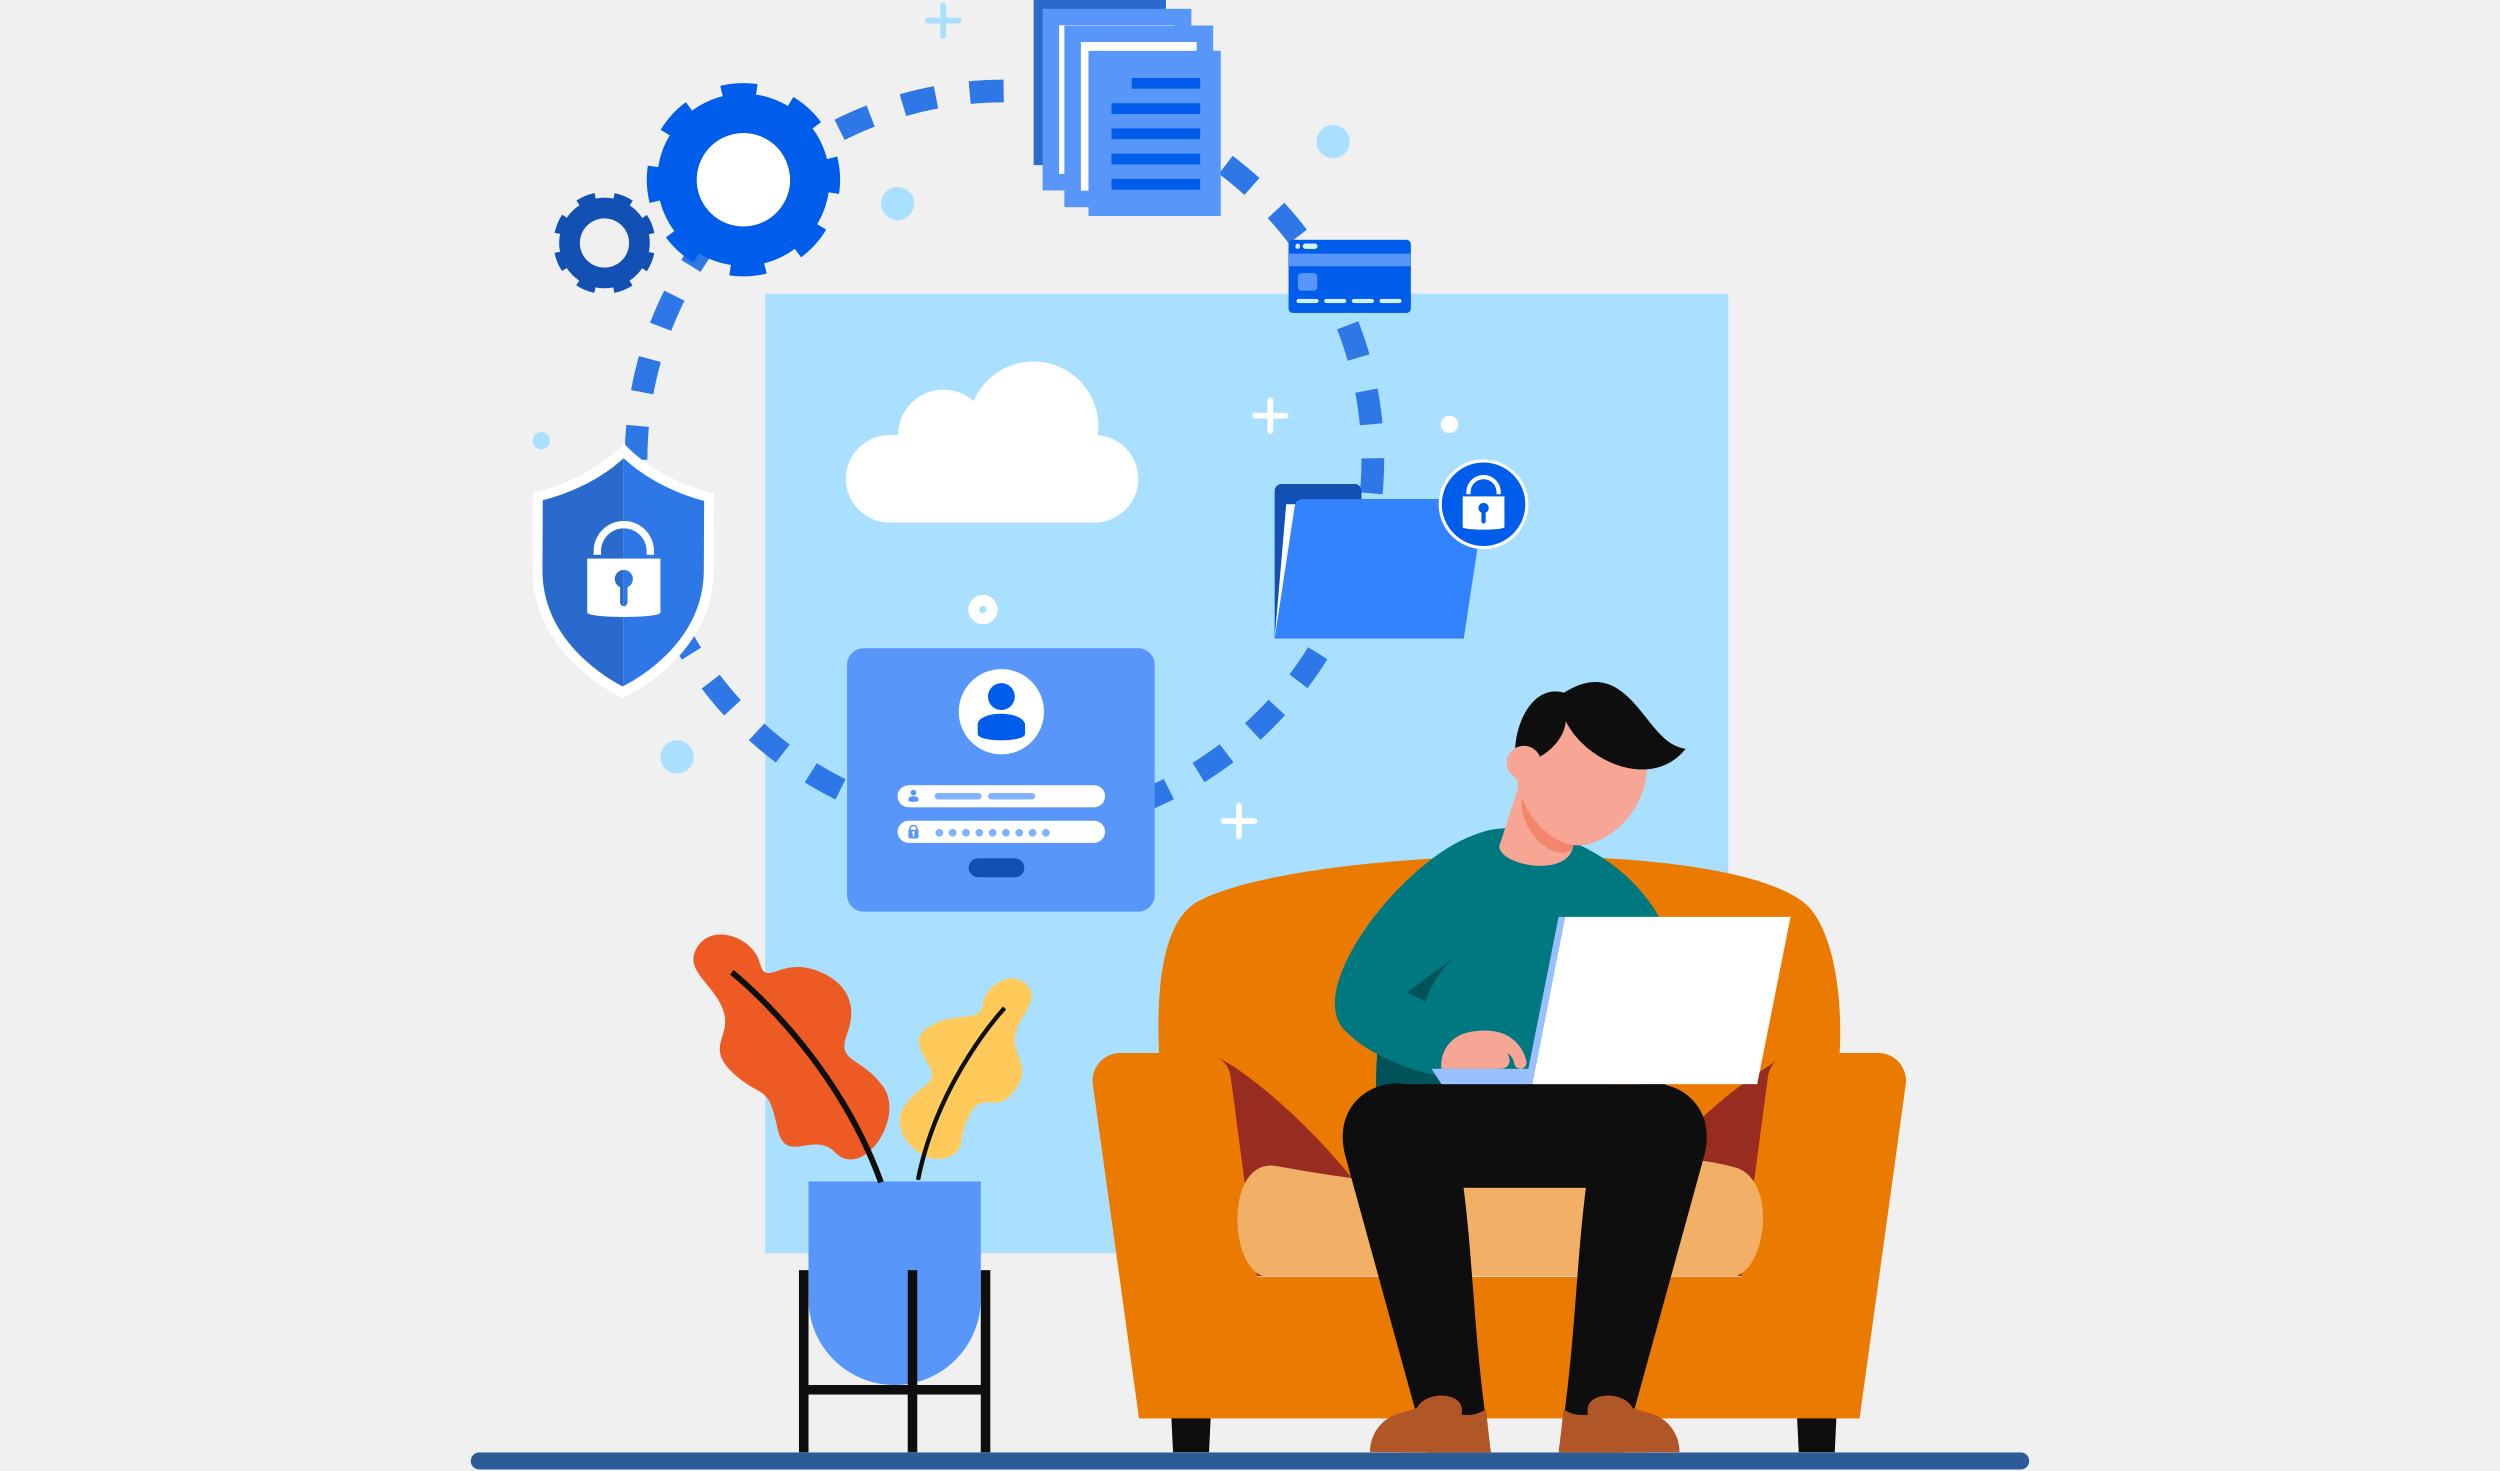
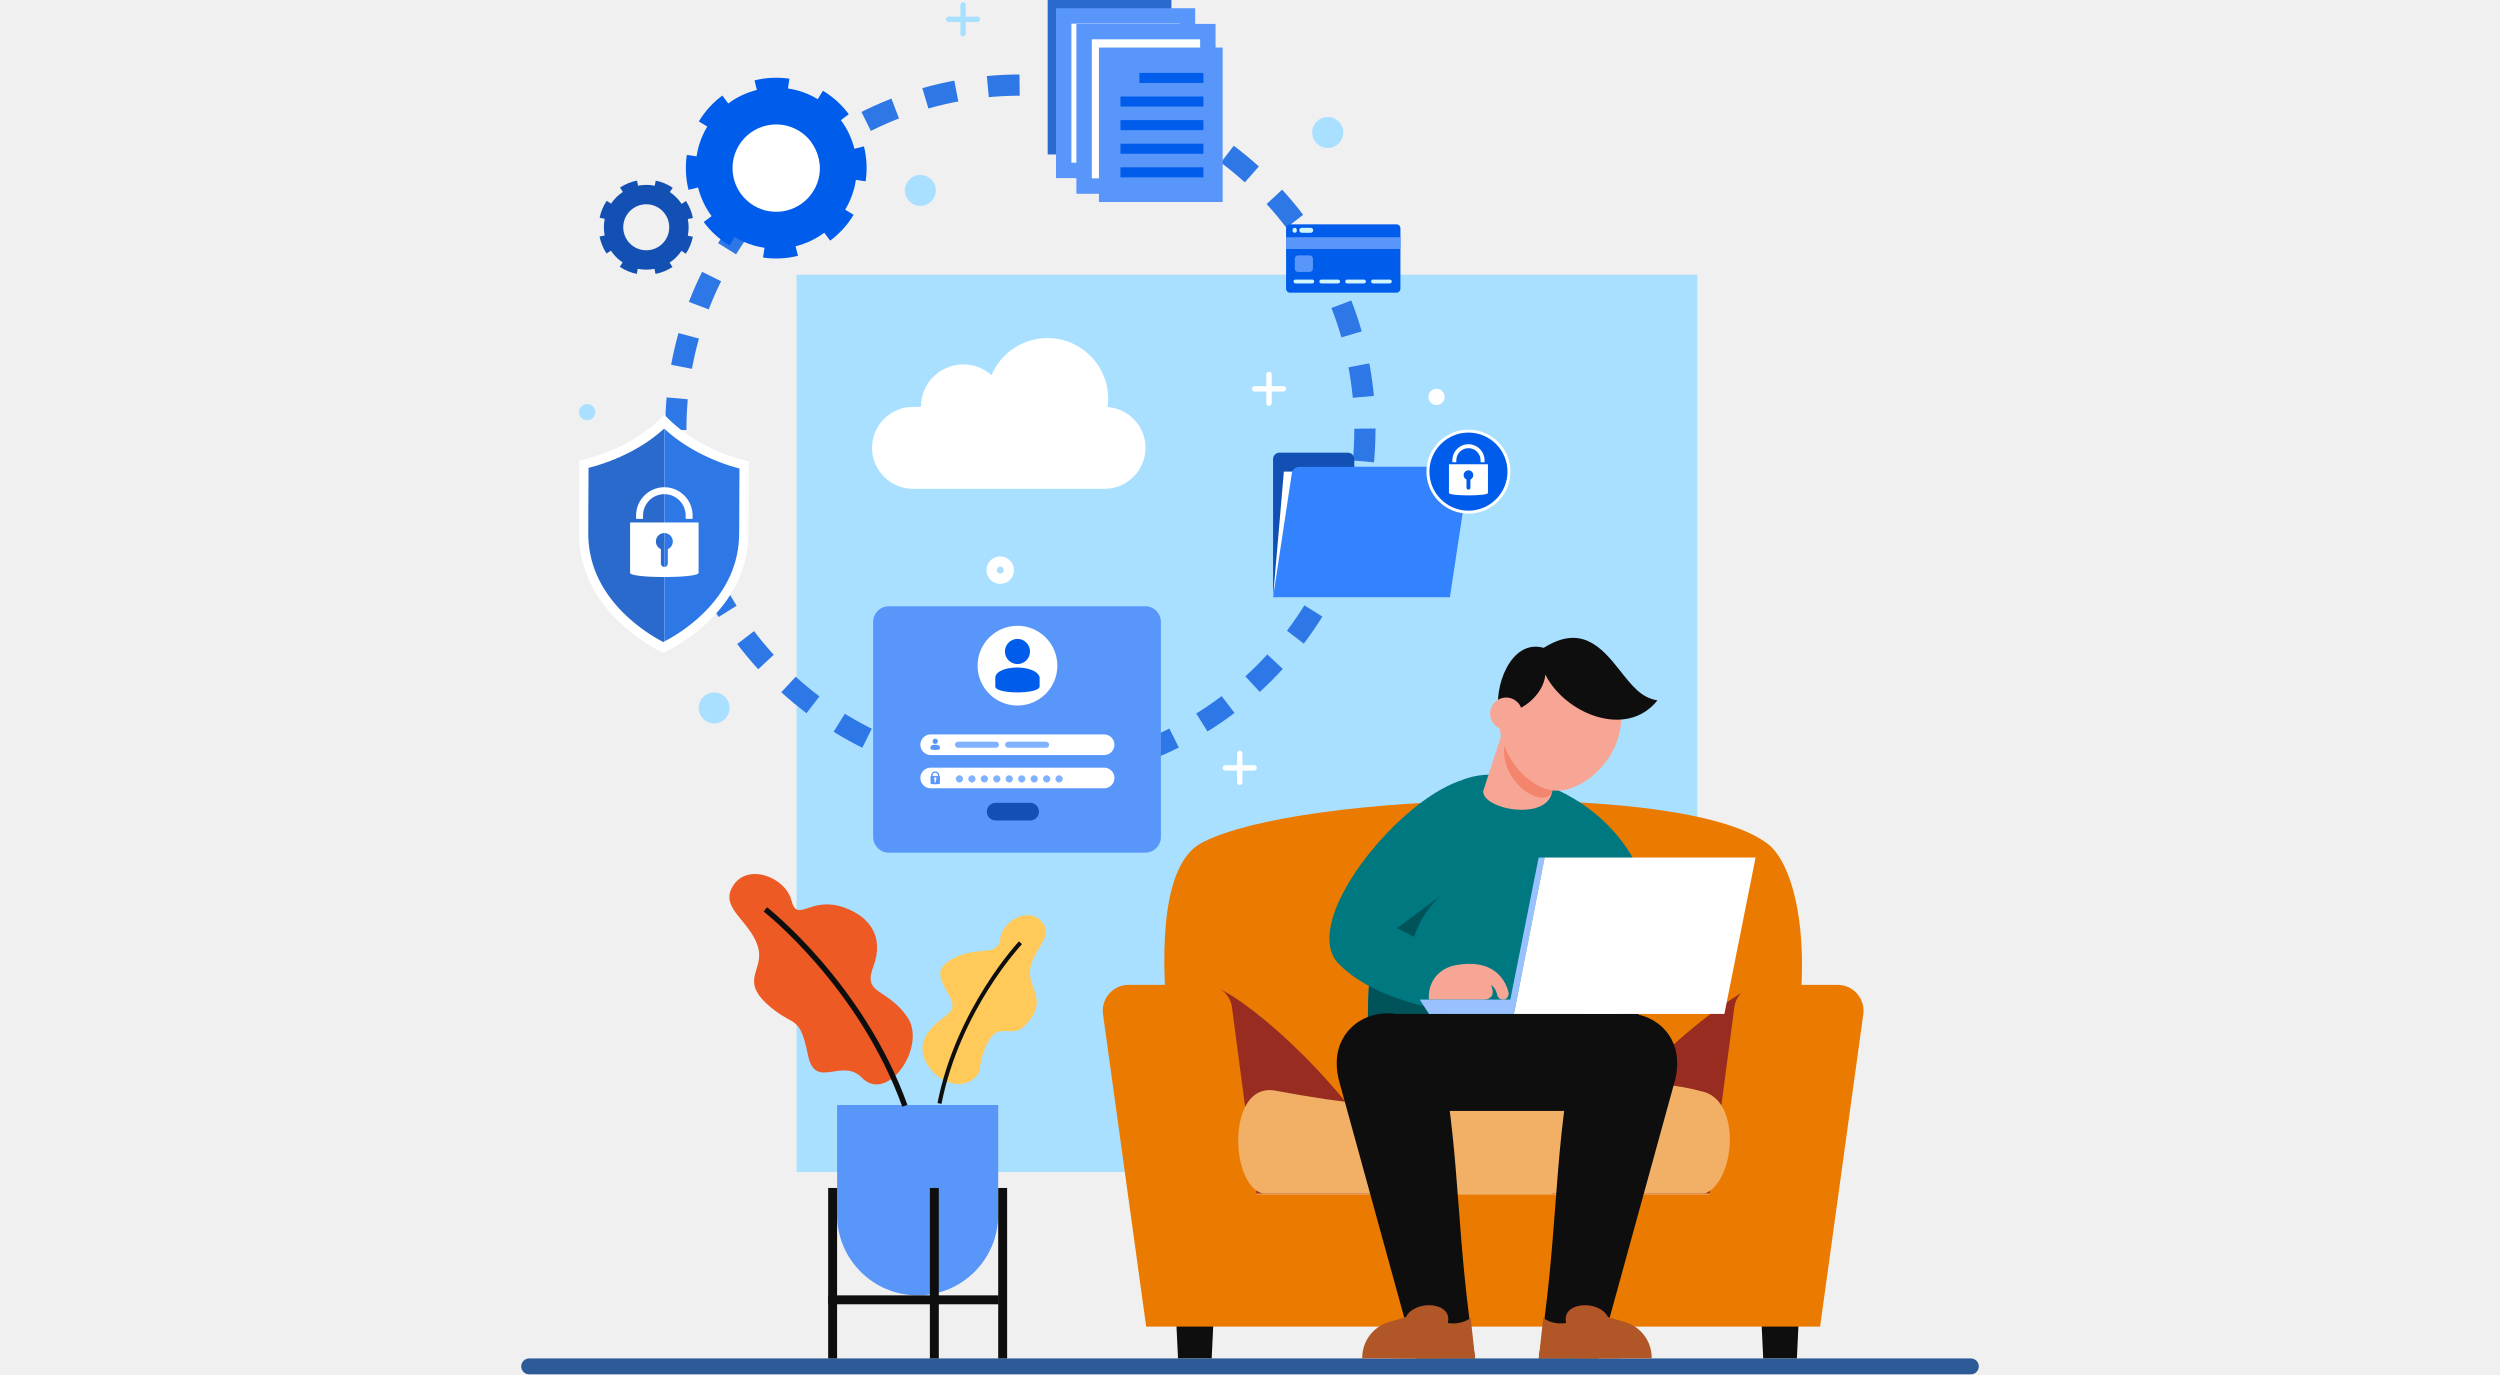
- <svg xmlns="http://www.w3.org/2000/svg" width="335" height="197" viewBox="0 0 600 566" fill="none">
+ <svg xmlns="http://www.w3.org/2000/svg" width="600" height="330" viewBox="0 0 600 566" fill="none">
  <path d="M484.148 482.457H113.349V113.086H484.148V482.457Z" fill="#AAE0FF" />
  <path d="M3.277 565.732H596.726C598.533 565.732 600 564.265 600 562.455C600 560.646 598.533 559.179 596.726 559.179H3.277C1.467 559.179 0 560.646 0 562.455C0 564.265 1.467 565.732 3.277 565.732Z" fill="#2D5B98" />
  <path d="M163.191 533.215C144.877 533.215 130.031 518.369 130.031 500.054V454.848H196.352V500.054C196.352 518.369 181.505 533.215 163.191 533.215Z" fill="#5896FA" />
  <path d="M130.03 559.179H126.355V489.011H130.03V559.179Z" fill="#0E0E0E" />
  <path d="M200.027 559.179H196.351V489.011H200.027V559.179Z" fill="#0E0E0E" />
  <path d="M171.901 559.179H168.226V489.011H171.901V559.179Z" fill="#0E0E0E" />
  <path d="M126.355 536.892V533.217H196.522V536.892H126.355Z" fill="#0E0E0E" />
  <path d="M214.836 380.163C218.838 385.929 210.782 390.898 209.528 398.888C208.273 406.876 217.426 411.374 207.719 421.835C201.74 428.278 196.694 419.72 191.834 429.595C186.975 439.471 190.804 441.136 185.342 444.688C175.819 450.882 161.251 437.192 166.151 427.328C171.05 417.464 180.961 418.347 176.376 410.23C171.791 402.114 170.085 398.618 177.992 394.447C187.779 389.286 196.403 394.027 197.19 386.475C197.977 378.924 209.541 372.539 214.836 380.163Z" fill="#FFCA59" />
  <path d="M173.002 454.396L171.355 454.069C179.071 415.069 204.651 387.759 204.909 387.489L206.127 388.645C205.872 388.913 180.621 415.888 173.002 454.396Z" fill="#0E0E0E" />
  <path d="M86.581 365.755C82.444 374.188 94.103 379.143 97.37 389.465C100.637 399.784 88.608 403.43 103.557 415.324C112.764 422.651 114.691 418.071 118.076 434.456C121.057 448.882 132.018 435.155 140.215 443.622C150.791 454.546 167.318 430.569 158.851 418.501C150.384 406.434 140.503 409.552 144.938 397.892C149.374 386.228 144.084 377.443 132.781 373.513C118.793 368.652 113.761 380.393 111.201 370.558C108.64 360.723 92.053 354.601 86.581 365.755Z" fill="#ED5A24" />
  <path d="M156.869 455.574C139.034 406.124 100.202 375.532 99.812 375.229L101.192 373.452C101.587 373.76 140.929 404.753 158.983 454.811L156.869 455.574Z" fill="#0E0E0E" />
  <path d="M347.294 176.85C347.294 255.177 283.797 318.674 205.47 318.674C127.142 318.674 63.644 255.177 63.644 176.85C63.644 98.522 127.142 35.024 205.47 35.024C283.797 35.024 347.294 98.522 347.294 176.85Z" stroke="#2E77E6" stroke-width="8.731" stroke-miterlimit="10" stroke-dasharray="13.1 13.1" />
  <path d="M241.378 167.539C241.528 166.433 241.632 165.311 241.632 164.164C241.632 150.359 230.44 139.168 216.636 139.168C206.28 139.168 197.395 145.466 193.602 154.441C190.516 151.693 186.461 150.01 182.004 150.01C172.357 150.01 164.537 157.829 164.537 167.476H161.278C152.002 167.476 144.413 175.065 144.413 184.34V184.341C144.413 193.616 152.002 201.205 161.278 201.205H240.133C249.409 201.205 256.998 193.616 256.998 184.341V184.34C256.998 175.485 250.075 168.184 241.378 167.539Z" fill="white" />
  <path d="M256.888 350.994H151.312C147.759 350.994 144.878 348.114 144.878 344.562V255.987C144.878 252.435 147.759 249.555 151.312 249.555H256.888C260.44 249.555 263.321 252.435 263.321 255.987V344.562C263.321 348.114 260.44 350.994 256.888 350.994Z" fill="#5896FA" />
  <path d="M239.959 310.806H168.555C166.219 310.806 164.307 308.892 164.307 306.558C164.307 304.221 166.219 302.309 168.555 302.309H239.959C242.293 302.309 244.207 304.221 244.207 306.558C244.207 308.892 242.293 310.806 239.959 310.806Z" fill="white" />
  <path d="M239.959 324.488H168.555C166.219 324.488 164.307 322.577 164.307 320.24C164.307 317.903 166.219 315.991 168.555 315.991H239.959C242.293 315.991 244.207 317.903 244.207 320.24C244.207 322.577 242.293 324.488 239.959 324.488Z" fill="white" />
  <path d="M181.888 320.617C181.888 321.441 181.218 322.111 180.392 322.111C179.566 322.111 178.897 321.441 178.897 320.617C178.897 319.79 179.566 319.12 180.392 319.12C181.218 319.12 181.888 319.79 181.888 320.617Z" fill="#80B2FF" />
  <path d="M187.015 320.617C187.015 321.441 186.345 322.111 185.519 322.111C184.693 322.111 184.024 321.441 184.024 320.617C184.024 319.79 184.693 319.12 185.519 319.12C186.345 319.12 187.015 319.79 187.015 320.617Z" fill="#80B2FF" />
  <path d="M192.145 320.617C192.145 321.441 191.475 322.111 190.649 322.111C189.823 322.111 189.153 321.441 189.153 320.617C189.153 319.79 189.823 319.12 190.649 319.12C191.475 319.12 192.145 319.79 192.145 320.617Z" fill="#80B2FF" />
  <path d="M197.271 320.617C197.271 321.441 196.602 322.111 195.776 322.111C194.95 322.111 194.28 321.441 194.28 320.617C194.28 319.79 194.95 319.12 195.776 319.12C196.602 319.12 197.271 319.79 197.271 320.617Z" fill="#80B2FF" />
  <path d="M202.401 320.617C202.401 321.441 201.732 322.111 200.905 322.111C200.079 322.111 199.41 321.441 199.41 320.617C199.41 319.79 200.079 319.12 200.905 319.12C201.732 319.12 202.401 319.79 202.401 320.617Z" fill="#80B2FF" />
  <path d="M207.528 320.617C207.528 321.441 206.858 322.111 206.032 322.111C205.206 322.111 204.537 321.441 204.537 320.617C204.537 319.79 205.206 319.12 206.032 319.12C206.858 319.12 207.528 319.79 207.528 320.617Z" fill="#80B2FF" />
  <path d="M212.656 320.617C212.656 321.441 211.987 322.111 211.161 322.111C210.335 322.111 209.665 321.441 209.665 320.617C209.665 319.79 210.335 319.12 211.161 319.12C211.987 319.12 212.656 319.79 212.656 320.617Z" fill="#80B2FF" />
  <path d="M217.784 320.617C217.784 321.441 217.115 322.111 216.289 322.111C215.463 322.111 214.793 321.441 214.793 320.617C214.793 319.79 215.463 319.12 216.289 319.12C217.115 319.12 217.784 319.79 217.784 320.617Z" fill="#80B2FF" />
  <path d="M222.913 320.617C222.913 321.441 222.243 322.111 221.417 322.111C220.591 322.111 219.921 321.441 219.921 320.617C219.921 319.79 220.591 319.12 221.417 319.12C222.243 319.12 222.913 319.79 222.913 320.617Z" fill="#80B2FF" />
  <path d="M220.694 274.006C220.694 283.073 213.345 290.421 204.28 290.421C195.215 290.421 187.867 283.073 187.867 274.006C187.867 264.942 195.215 257.594 204.28 257.594C213.345 257.594 220.694 264.942 220.694 274.006Z" fill="white" />
  <path d="M204.305 273.348C205.907 273.348 207.387 272.567 208.332 271.375C209.03 270.511 209.441 269.402 209.441 268.168C209.441 265.334 207.14 262.991 204.305 262.991C201.429 262.991 199.127 265.334 199.127 268.168C199.127 269.402 199.537 270.511 200.237 271.375C201.182 272.567 202.661 273.348 204.305 273.348Z" fill="#005CEA" />
  <path d="M213.401 282.573C213.401 285.841 195.155 285.841 195.155 282.573L195.161 278.766C195.882 273.56 211.918 273.34 213.404 278.766L213.401 282.573Z" fill="#005CEA" />
  <path d="M170.709 320.973V321.843C170.709 322.001 170.575 322.111 170.419 322.111C170.262 322.111 170.151 322.001 170.151 321.843V320.973C169.995 320.885 169.883 320.727 169.883 320.526C169.883 320.237 170.129 319.991 170.419 319.991C170.709 319.991 170.954 320.237 170.954 320.526C170.954 320.727 170.842 320.885 170.709 320.973ZM169.349 319.228C169.349 318.65 169.705 318.125 170.425 318.125C171.143 318.125 171.512 318.617 171.512 319.228V319.455H169.349V319.228ZM172.096 319.455V319.228C172.096 318.307 171.346 317.557 170.425 317.557C169.503 317.557 168.753 318.307 168.753 319.228V319.455H168.499V322.47C168.499 322.989 172.36 322.989 172.36 322.47V319.455H172.096Z" fill="#5896FA" />
  <path d="M170.43 306.246C170.768 306.246 171.08 306.083 171.28 305.831C171.427 305.649 171.514 305.416 171.514 305.154C171.514 304.557 171.028 304.062 170.43 304.062C169.823 304.062 169.337 304.557 169.337 305.154C169.337 305.416 169.424 305.649 169.572 305.831C169.771 306.083 170.083 306.246 170.43 306.246Z" fill="#5896FA" />
  <path d="M172.348 308.196C172.348 308.884 168.478 308.884 168.478 308.196L168.498 307.393C168.651 306.293 172.035 306.247 172.348 307.393L172.348 308.196Z" fill="#5896FA" />
  <path d="M195.441 307.802H179.793C179.108 307.802 178.547 307.243 178.547 306.558C178.547 305.87 179.108 305.31 179.793 305.31H195.441C196.126 305.31 196.687 305.87 196.687 306.558C196.687 307.243 196.126 307.802 195.441 307.802Z" fill="#80B2FF" />
  <path d="M216.077 307.802H200.429C199.744 307.802 199.183 307.243 199.183 306.558C199.183 305.87 199.744 305.31 200.429 305.31H216.077C216.762 305.31 217.323 305.87 217.323 306.558C217.323 307.243 216.762 307.802 216.077 307.802Z" fill="#80B2FF" />
  <path d="M209.49 337.744H195.31C193.299 337.744 191.67 336.114 191.67 334.106C191.67 332.096 193.299 330.466 195.31 330.466H209.49C211.5 330.466 213.129 332.096 213.129 334.106C213.129 336.114 211.5 337.744 209.49 337.744Z" fill="#1251B3" />
  <path d="M23.896 189.562C23.896 189.444 23.896 189.392 23.896 189.381C23.896 189.402 23.896 189.562 23.896 189.562Z" fill="#D9FFFF" />
  <path d="M23.896 189.562C23.896 189.444 23.896 189.392 23.896 189.381C23.896 189.402 23.896 189.562 23.896 189.562Z" fill="#D9FFFF" />
  <path d="M93.692 189.874C93.692 189.874 93.693 189.714 93.693 189.692C93.693 189.704 93.693 189.756 93.692 189.874Z" fill="#D9FFFF" />
  <path d="M93.692 189.874C93.692 189.874 93.693 189.714 93.693 189.692C93.693 189.704 93.693 189.756 93.692 189.874Z" fill="#D9FFFF" />
  <path d="M58.938 170.704C50.804 179.417 37.825 186.557 23.937 189.599C23.933 190.527 23.91 195.666 23.804 219.352C23.663 250.951 53.734 266.391 58.403 268.76C62.926 266.678 93.377 251.261 93.518 219.664C93.624 195.977 93.647 190.838 93.651 189.911C79.791 186.745 66.993 179.489 58.938 170.704Z" fill="white" />
  <path d="M58.853 176.414C50.888 183.721 39.853 189.464 27.719 192.594L27.599 219.365C27.545 231.614 32.411 242.697 42.064 252.304C48.407 258.617 55.076 262.533 58.459 264.292C58.605 264.219 58.765 264.134 58.922 264.053V176.476C58.899 176.456 58.875 176.435 58.853 176.414Z" fill="#296ACC" />
  <path d="M58.924 176.477V264.054C62.443 262.223 68.839 258.441 74.964 252.452C84.702 242.93 89.668 231.893 89.722 219.644L89.842 192.871C77.771 189.643 66.818 183.825 58.924 176.477Z" fill="#2E77E6" />
  <path d="M60.348 226.077V231.956C60.348 232.738 59.712 233.389 58.928 233.389C58.133 233.389 57.495 232.738 57.495 231.956V226.064C56.288 225.52 55.439 224.299 55.439 222.892C55.439 220.968 57.004 219.416 58.928 219.416C60.852 219.416 62.405 220.968 62.405 222.892C62.405 224.312 61.569 225.533 60.348 226.077ZM44.823 215.063V235.803C44.823 238.113 73.021 238.113 73.021 235.803V215.063H44.823Z" fill="white" />
  <path d="M70.555 213.586H67.7V212.19C67.7 207.351 63.763 203.414 58.925 203.414C54.086 203.414 50.15 207.351 50.15 212.19V213.586H47.295V212.19C47.295 205.777 52.512 200.56 58.925 200.56C65.338 200.56 70.555 205.777 70.555 212.19V213.586Z" fill="white" />
  <path d="M267.649 63.579H216.714V0H267.649V63.579Z" fill="#296ACC" />
  <path d="M274.256 70.145H223.319V6.565H274.256V70.145Z" fill="white" />
  <path d="M274.256 70.145H223.319V6.565H274.256V70.145Z" stroke="#5896FA" stroke-width="6.341" stroke-miterlimit="10" />
  <path d="M282.643 76.591H231.709V13.011H282.643V76.591Z" fill="white" />
  <path d="M282.643 76.591H231.709V13.011H282.643V76.591Z" stroke="#5896FA" stroke-width="6.341" stroke-miterlimit="10" />
  <path d="M288.746 83.156H237.812V19.576H288.746V83.156Z" fill="#5896FA" />
  <path d="M280.824 34.151H254.477V30.016H280.824V34.151Z" fill="#005CEA" />
  <path d="M280.821 43.865H246.682V39.73H280.821V43.865Z" fill="#005CEA" />
  <path d="M280.821 53.58H246.682V49.445H280.821V53.58Z" fill="#005CEA" />
  <path d="M280.821 63.294H246.682V59.159H280.821V63.294Z" fill="#005CEA" />
  <path d="M280.821 73.01H246.682V68.876H280.821V73.01Z" fill="#005CEA" />
  <path d="M122.96 69.204C122.96 79.14 114.905 87.194 104.97 87.194C95.034 87.194 86.98 79.14 86.98 69.204C86.98 59.268 95.034 51.214 104.97 51.214C114.905 51.214 122.96 59.268 122.96 69.204Z" fill="white" />
  <path d="M95.686 84.609C87.17 79.474 84.434 68.424 89.569 59.908C94.697 51.405 105.746 48.669 114.262 53.805C122.765 58.933 125.501 69.981 120.374 78.484C115.238 87.001 104.189 89.737 95.686 84.609ZM133.353 86.311C135.686 82.443 137.144 78.263 137.762 74.043L139.102 74.24L141.748 74.629L141.783 74.632C142.497 69.805 142.254 64.923 141.087 60.258L137.151 61.233C136.094 57.013 134.234 52.992 131.581 49.449L134.845 47.023C132.053 43.233 128.469 39.92 124.191 37.34L122.089 40.826C118.207 38.484 114.041 37.034 109.822 36.417L110.41 32.396C105.583 31.681 100.693 31.938 96.037 33.091L97.011 37.028C92.791 38.084 88.771 39.945 85.226 42.597L82.801 39.334C79.011 42.126 75.698 45.709 73.118 49.987L76.604 52.089C74.263 55.971 72.812 60.138 72.195 64.357L69.35 63.938L68.187 63.777L68.174 63.769C67.46 68.596 67.716 73.486 68.869 78.142L72.806 77.167C73.862 81.387 75.736 85.416 78.388 88.96L75.125 91.386C77.917 95.176 81.487 98.481 85.765 101.061L87.867 97.575C91.749 99.916 95.929 101.375 100.148 101.992L99.686 105.116L99.56 106.013C104.387 106.727 109.264 106.463 113.92 105.309L112.945 101.372C117.165 100.316 121.194 98.443 124.751 95.798L127.176 99.061C130.954 96.262 134.259 92.691 136.839 88.413L133.353 86.311Z" fill="#005CEA" />
  <path d="M56.703 101.452C52.336 104.341 46.464 103.146 43.574 98.779C40.689 94.419 41.885 88.547 46.252 85.657C50.611 82.772 56.484 83.968 59.369 88.328C62.258 92.694 61.063 98.567 56.703 101.452ZM66.024 83.924C64.711 81.94 63.053 80.302 61.186 79.055L61.582 78.462L62.365 77.292L62.374 77.276C60.24 75.846 57.863 74.858 55.382 74.359L54.956 76.451C52.71 76 50.378 75.976 48.093 76.437L47.677 74.337C45.244 74.808 42.858 75.764 40.665 77.215L41.848 79.002C39.857 80.319 38.226 81.973 36.979 83.84L35.2 82.652C33.769 84.786 32.786 87.169 32.282 89.644L34.375 90.07C33.924 92.316 33.9 94.648 34.361 96.933L32.261 97.349C32.732 99.782 33.687 102.168 35.139 104.361L36.926 103.178C38.243 105.169 39.897 106.8 41.764 108.047L40.922 109.305L40.582 109.822L40.576 109.826C42.71 111.256 45.093 112.24 47.568 112.744L47.994 110.651C50.239 111.102 52.579 111.122 54.863 110.661L55.279 112.761C57.713 112.29 60.091 111.339 62.285 109.887L61.102 108.1C63.093 106.783 64.731 105.125 65.978 103.258L67.359 104.184L67.757 104.446C69.187 102.312 70.163 99.933 70.667 97.458L68.575 97.032C69.026 94.787 69.045 92.447 68.591 90.158L70.691 89.742C70.213 87.313 69.262 84.935 67.811 82.741L66.024 83.924Z" fill="#1251B3" />
  <path d="M360.252 120.483H316.516C315.595 120.483 314.848 119.737 314.848 118.816V94.001C314.848 93.08 315.595 92.334 316.516 92.334H360.252C361.172 92.334 361.919 93.08 361.919 94.001V118.816C361.919 119.737 361.172 120.483 360.252 120.483Z" fill="#005CEA" />
  <path d="M361.919 102.506H314.848V97.649H361.919V102.506Z" fill="#5896FA" />
  <path d="M325.63 115.082H318.711C318.269 115.082 317.913 115.439 317.913 115.878C317.913 116.319 318.269 116.675 318.711 116.675H325.63C326.069 116.675 326.428 116.319 326.428 115.878C326.428 115.439 326.069 115.082 325.63 115.082Z" fill="#D1F5FF" />
  <path d="M336.275 115.082H329.353C328.914 115.082 328.558 115.439 328.558 115.878C328.558 116.319 328.914 116.675 329.353 116.675H336.275C336.714 116.675 337.07 116.319 337.07 115.878C337.07 115.439 336.714 115.082 336.275 115.082Z" fill="#D1F5FF" />
  <path d="M346.917 115.082H339.995C339.556 115.082 339.2 115.439 339.2 115.878C339.2 116.319 339.556 116.675 339.995 116.675H346.917C347.356 116.675 347.712 116.319 347.712 115.878C347.712 115.439 347.356 115.082 346.917 115.082Z" fill="#D1F5FF" />
  <path d="M357.559 115.082H350.639C350.2 115.082 349.842 115.439 349.842 115.878C349.842 116.319 350.2 116.675 350.639 116.675H357.559C358.001 116.675 358.357 116.319 358.357 115.878C358.357 115.439 358.001 115.082 357.559 115.082Z" fill="#D1F5FF" />
  <path d="M318.393 93.761C317.906 93.761 317.512 94.155 317.512 94.641V94.949C317.512 95.435 317.906 95.829 318.393 95.829C318.877 95.829 319.271 95.435 319.271 94.949V94.641C319.271 94.155 318.877 93.761 318.393 93.761Z" fill="#D1F5FF" />
  <path d="M320.287 94.795C320.287 95.366 320.75 95.829 321.32 95.829H324.985C325.555 95.829 326.018 95.366 326.018 94.795C326.018 94.224 325.555 93.761 324.985 93.761H321.32C320.75 93.761 320.287 94.224 320.287 94.795Z" fill="#D1F5FF" />
  <path d="M319.805 105.119H324.535C325.293 105.119 325.908 105.733 325.908 106.492V110.571C325.908 111.329 325.293 111.944 324.535 111.944H319.805C319.045 111.944 318.432 111.329 318.432 110.571V106.492C318.432 105.733 319.045 105.119 319.805 105.119Z" fill="#5896FA" />
  <path d="M342.929 192.186V188.971C342.929 187.51 341.746 186.327 340.287 186.327H312.142C310.683 186.327 309.497 187.51 309.497 188.971V245.81H382.299V192.186H342.929Z" fill="#1251B3" />
  <path d="M385.327 194.14H313.939L309.5 245.811H381.943L385.327 194.14Z" fill="white" />
  <path d="M382.299 245.811H309.5L317.223 194.783C317.451 193.291 318.733 192.187 320.243 192.187H386.866C388.735 192.187 390.164 193.85 389.886 195.697L382.299 245.811Z" fill="#3383FF" />
  <path d="M406.6 194.14C406.6 203.353 399.134 210.821 389.92 210.821C380.708 210.821 373.24 203.353 373.24 194.14C373.24 184.928 380.708 177.46 389.92 177.46C399.134 177.46 406.6 184.928 406.6 194.14Z" fill="#005CEA" />
  <path d="M389.922 178.069C381.058 178.069 373.852 185.278 373.852 194.139C373.852 203 381.058 210.211 389.922 210.211C398.785 210.211 405.991 203 405.991 194.139C405.991 185.278 398.785 178.069 389.922 178.069ZM389.922 211.43C380.386 211.43 372.629 203.674 372.629 194.139C372.629 184.607 380.386 176.85 389.922 176.85C399.457 176.85 407.215 184.607 407.215 194.139C407.215 203.674 399.457 211.43 389.922 211.43Z" fill="white" />
  <path d="M390.734 197.392V200.74C390.734 201.186 390.37 201.556 389.925 201.556C389.47 201.556 389.109 201.186 389.109 200.74V197.385C388.421 197.075 387.936 196.38 387.936 195.579C387.936 194.483 388.828 193.599 389.925 193.599C391.02 193.599 391.904 194.483 391.904 195.579C391.904 196.387 391.427 197.083 390.734 197.392ZM381.892 191.12V202.931C381.892 204.246 397.948 204.246 397.948 202.931V191.12H381.892Z" fill="white" />
  <path d="M396.542 190.278H394.917V189.483C394.917 186.727 392.677 184.485 389.919 184.485C387.165 184.485 384.922 186.727 384.922 189.483V190.278H383.297V189.483C383.297 185.831 386.268 182.86 389.919 182.86C393.574 182.86 396.542 185.831 396.542 189.483V190.278Z" fill="white" />
  <path d="M338.385 54.542C338.385 58.069 335.526 60.928 332 60.928C328.472 60.928 325.613 58.069 325.613 54.542C325.613 51.016 328.472 48.157 332 48.157C335.526 48.157 338.385 51.016 338.385 54.542Z" fill="#AAE0FF" />
  <path d="M170.692 78.372C170.692 81.899 167.833 84.758 164.306 84.758C160.779 84.758 157.92 81.899 157.92 78.372C157.92 74.845 160.779 71.986 164.306 71.986C167.833 71.986 170.692 74.845 170.692 78.372Z" fill="#AAE0FF" />
  <path d="M380.119 163.397C380.119 165.242 378.623 166.737 376.779 166.737C374.934 166.737 373.438 165.242 373.438 163.397C373.438 161.551 374.934 160.056 376.779 160.056C378.623 160.056 380.119 161.551 380.119 163.397Z" fill="white" />
  <path d="M30.485 169.663C30.485 171.508 28.989 173.003 27.144 173.003C25.299 173.003 23.804 171.508 23.804 169.663C23.804 167.817 25.299 166.322 27.144 166.322C28.989 166.322 30.485 167.817 30.485 169.663Z" fill="#AAE0FF" />
  <path d="M85.794 291.409C85.794 294.935 82.935 297.794 79.408 297.794C75.882 297.794 73.023 294.935 73.023 291.409C73.023 287.881 75.882 285.022 79.408 285.022C82.935 285.022 85.794 287.881 85.794 291.409Z" fill="#AAE0FF" />
  <path d="M181.886 14.977C181.275 14.977 180.779 14.482 180.779 13.871V2.025C180.779 1.414 181.275 0.918 181.886 0.918C182.497 0.918 182.992 1.414 182.992 2.025V13.871C182.992 14.482 182.497 14.977 181.886 14.977Z" fill="#AAE0FF" />
  <path d="M174.854 7.947C174.854 7.335 175.35 6.84 175.96 6.84H187.807C188.418 6.84 188.913 7.335 188.913 7.947C188.913 8.558 188.418 9.053 187.807 9.053H175.96C175.35 9.053 174.854 8.558 174.854 7.947Z" fill="#AAE0FF" />
  <path d="M307.82 167.086C307.207 167.086 306.712 166.59 306.712 165.979V154.133C306.712 153.522 307.207 153.027 307.82 153.027C308.431 153.027 308.926 153.522 308.926 154.133V165.979C308.926 166.59 308.431 167.086 307.82 167.086Z" fill="white" />
  <path d="M300.792 160.057C300.792 159.446 301.287 158.95 301.897 158.95H313.742C314.353 158.95 314.848 159.446 314.848 160.057C314.848 160.668 314.353 161.163 313.742 161.163H301.897C301.287 161.163 300.792 160.668 300.792 160.057Z" fill="white" />
  <path d="M295.775 323.111C295.165 323.111 294.67 322.616 294.67 322.005V310.16C294.67 309.55 295.165 309.052 295.775 309.052C296.389 309.052 296.884 309.55 296.884 310.16V322.005C296.884 322.616 296.389 323.111 295.775 323.111Z" fill="white" />
  <path d="M288.745 316.083C288.745 315.472 289.24 314.977 289.853 314.977H301.698C302.309 314.977 302.804 315.472 302.804 316.083C302.804 316.696 302.309 317.191 301.698 317.191H289.853C289.24 317.191 288.745 316.696 288.745 316.083Z" fill="white" />
  <path d="M200.722 234.69C200.722 236.647 199.136 238.231 197.18 238.231C195.224 238.231 193.638 236.647 193.638 234.69C193.638 232.736 195.224 231.148 197.18 231.148C199.136 231.148 200.722 232.736 200.722 234.69Z" stroke="white" stroke-width="4.226" stroke-miterlimit="10" />
  <path d="M284.231 559.141H270.369L268.935 529.004H285.663L284.231 559.141Z" fill="#0E0E0E" />
  <path d="M525.121 559.141H511.26L509.825 529.004H526.553L525.121 559.141Z" fill="#0E0E0E" />
  <path d="M513.037 476.701C511.509 481.439 509.844 486.303 508.021 491.293H277.925C277.925 491.293 248.23 370.427 277.925 348.324C278.686 347.759 279.596 347.202 280.659 346.656C320.652 326.108 481 321.281 513.554 347.719C513.803 347.917 514.033 348.12 514.255 348.324C526.251 359.334 536.68 403.289 513.037 476.701Z" fill="#EA7B00" />
  <path d="M364.676 491.293H277.975L286.432 406.581C301.548 413.14 341.799 447.777 364.676 491.293Z" fill="#982C20" />
  <path d="M513.037 476.701C511.509 481.439 509.844 486.303 508.021 491.293H424.45C438.822 464.639 473.67 424.262 507.512 405.679L513.037 476.701Z" fill="#982C20" />
  <path d="M541.867 405.394H509.966C504.604 405.394 500.072 409.367 499.368 414.683L489.196 491.613H302.753L292.581 414.683C291.877 409.367 287.345 405.394 281.983 405.394H250.082C243.424 405.394 238.389 411.409 239.556 417.963L257.267 546.075H274.787H534.117H534.679L552.392 417.963C553.56 411.409 548.524 405.394 541.867 405.394Z" fill="#EA7B00" />
  <path d="M487.335 449.594C502.347 454.619 499.421 486.405 487.335 491.29H305.218C291.616 487.78 290.468 445.737 310.082 448.898C430.129 471.47 435.943 435.463 487.335 449.594Z" fill="#F2B066" />
  <path d="M348.531 417.375C348.474 425.582 348.916 433.308 349.8 440.075H435.193L440.25 356.691C435.177 326.236 421.292 318.856 399.312 318.856C379.642 318.856 366.541 334.901 358.58 356.381C351.697 374.94 348.654 397.549 348.531 417.375Z" fill="#007880" />
  <path d="M348.529 418.986L379.431 417.125C362.275 411.509 360.91 385.176 378.35 368.793L358.578 356.38C351.696 374.939 348.652 399.158 348.529 418.986Z" fill="#005459" />
  <path d="M342.648 457.303H459.973V417.377H354.288L342.648 457.303Z" fill="#0E0E0E" />
  <path d="M474.961 444.633L443.448 559.141H418.874C426.653 510.413 424.913 478.737 432.229 438.275C438.648 405.063 482.601 413.854 474.961 444.633Z" fill="#0E0E0E" />
  <path d="M434.622 559.142C434.622 559.067 434.616 558.992 434.616 558.914C434.616 550.426 441.499 543.546 449.987 543.546C458.476 543.546 465.356 550.426 465.356 558.914C465.356 558.992 465.353 559.067 465.35 559.142H434.622Z" fill="#B15626" />
  <path d="M452.949 543.833L447.362 542.125C443.676 534.87 427.946 535.767 430.139 544.598C423.966 545.516 420.721 542.443 420.721 542.443L418.874 559.142H452.196L452.949 543.833Z" fill="#B15626" />
  <path d="M336.585 444.633L368.1 559.141H392.672C384.892 510.413 386.635 478.737 379.319 438.275C372.9 405.063 328.945 413.854 336.585 444.633Z" fill="#0E0E0E" />
  <path d="M376.927 559.142C376.927 559.067 376.932 558.992 376.932 558.914C376.932 550.426 370.05 543.546 361.561 543.546C353.073 543.546 346.191 550.426 346.191 558.914C346.191 558.992 346.196 559.067 346.199 559.142H376.927Z" fill="#B15626" />
  <path d="M358.597 543.833L364.183 542.125C367.872 534.87 383.599 535.767 381.409 544.598C387.58 545.516 390.827 542.443 390.827 542.443L392.671 559.142H359.349L358.597 543.833Z" fill="#B15626" />
  <path d="M386.151 321.535C397.677 328.53 399.318 349.3 393.41 357.575L360.524 382.074L394.007 399.316L388.568 417.126C388.568 417.126 353.618 414.28 336.512 396.733C320.087 379.884 360.131 330.393 386.151 321.535Z" fill="#007880" />
  <path d="M409.531 353.043C399.674 340.662 406.482 321.535 419.047 322.097C459.972 336.505 472.604 376.506 459.64 394.463C448.531 409.847 399.674 415.771 399.674 415.771V398.928L433.62 391.593C433.62 391.593 416.116 364.473 409.531 353.043Z" fill="#007880" />
  <path d="M373.672 411.499C373.038 405.859 376.338 398.805 384.827 397.266C399.654 394.573 405.022 402.708 406.424 408.522C406.788 410.037 405.41 411.641 404.138 411.499C402.864 411.36 401.97 410.64 401.75 409.486C401.488 408.096 400.752 406.378 399.162 405.481C400.696 408.485 400.056 411.499 395.88 411.499H373.672Z" fill="#F7A594" />
  <path d="M407.149 411.485L418.818 352.979H421.292C420.502 357.007 409.023 415.549 408.664 417.377C405.605 417.377 377.513 417.377 373.696 417.377L369.876 411.485H407.149Z" fill="#99C1FF" />
  <path d="M421.29 352.979H508.117L495.273 417.377H408.663L421.29 352.979Z" fill="white" />
  <path d="M395.975 325.728C395.975 332.385 415.931 336.802 422.455 329.805C423.443 328.753 424.12 327.452 424.382 325.856L428.141 308.994L404.305 300.008L403.596 302.211L395.975 325.728Z" fill="#F7A594" />
  <path d="M424.383 325.856L428.141 308.994L405.591 302.923C399.755 320.293 420.584 334.173 424.383 325.856Z" fill="#F4856D" />
  <path d="M402.545 293.528C401.289 310.101 414.387 324.696 425.376 325.437C436.365 326.176 451.495 313.902 452.75 297.33C454.006 280.757 443.783 266.47 429.919 265.421C416.055 264.371 403.8 276.955 402.545 293.528Z" fill="#F7A594" />
  <path d="M420.919 266.677C436.113 257.053 444.479 266.104 452.046 275.704C457.355 282.439 461.116 287.279 467.725 288.29C455.012 304.325 429.59 293.749 421.58 277.682C420.79 286.826 410.01 294.402 402.545 293.529C400.127 283.351 407.176 262.777 420.919 266.677Z" fill="#0E0E0E" />
  <path d="M398.828 293.748C398.828 297.403 401.791 300.363 405.443 300.363C409.097 300.363 412.058 297.403 412.058 293.748C412.058 290.094 409.097 287.134 405.443 287.134C401.791 287.134 398.828 290.094 398.828 293.748Z" fill="#F7A594" />
</svg>
